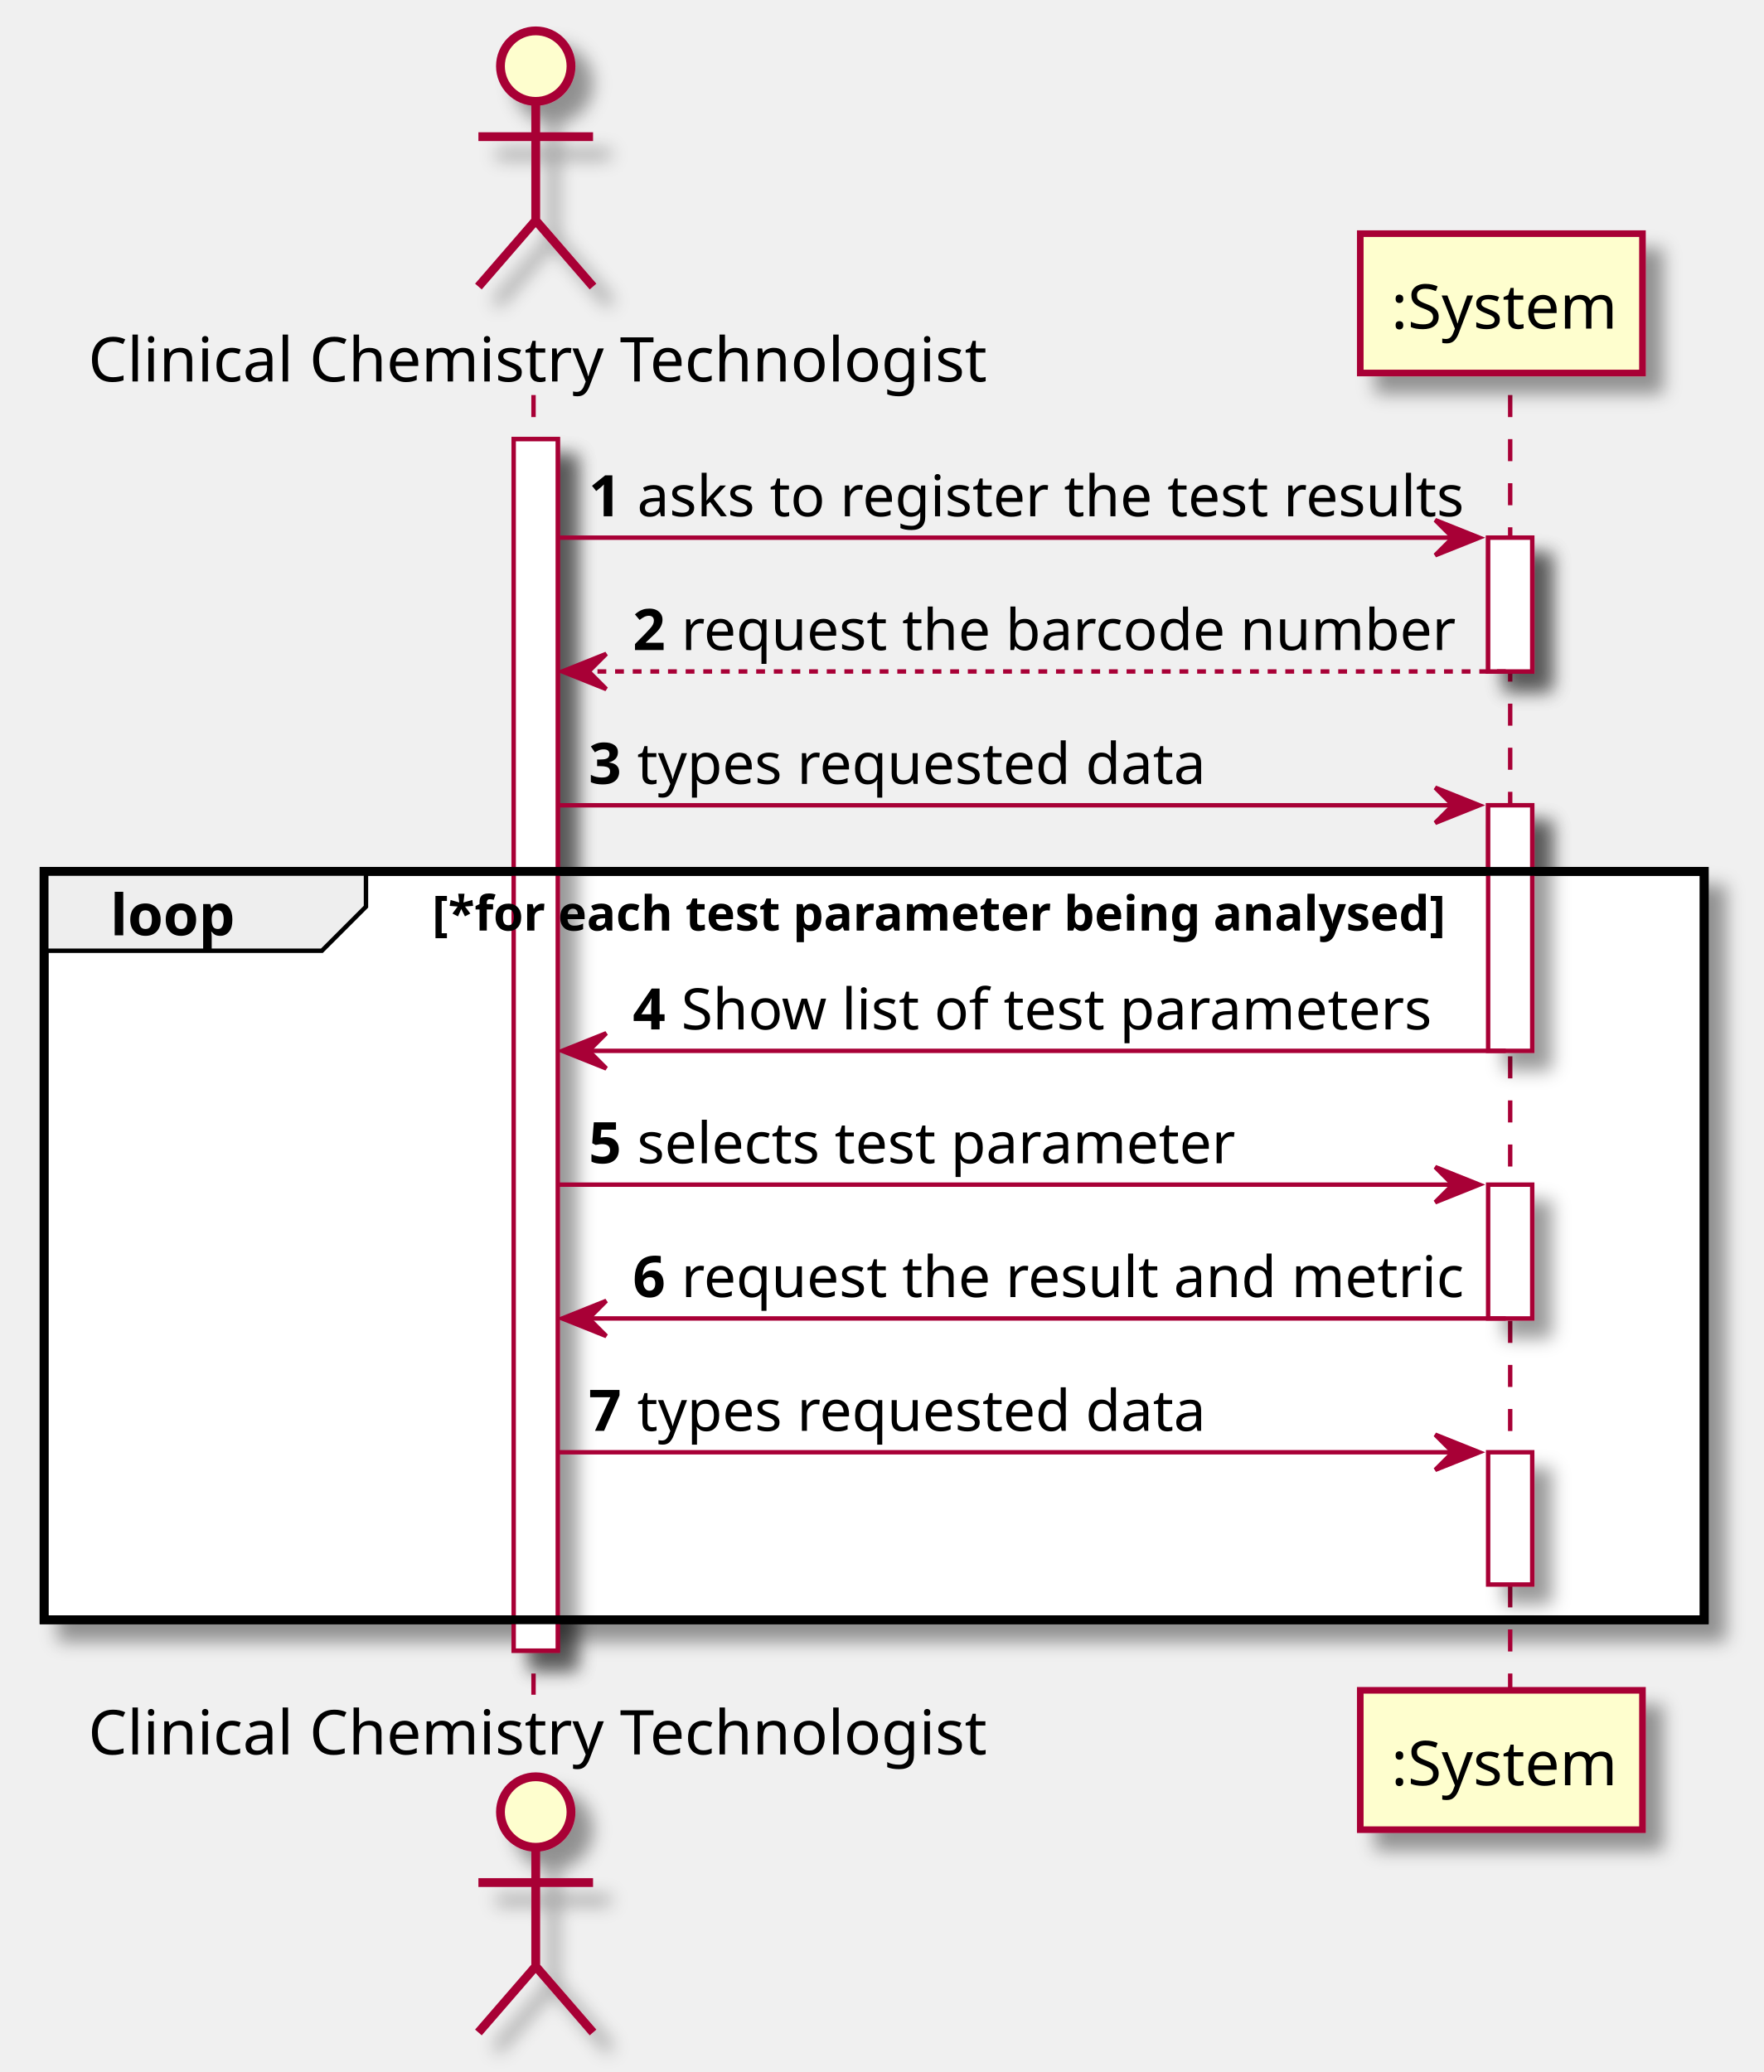
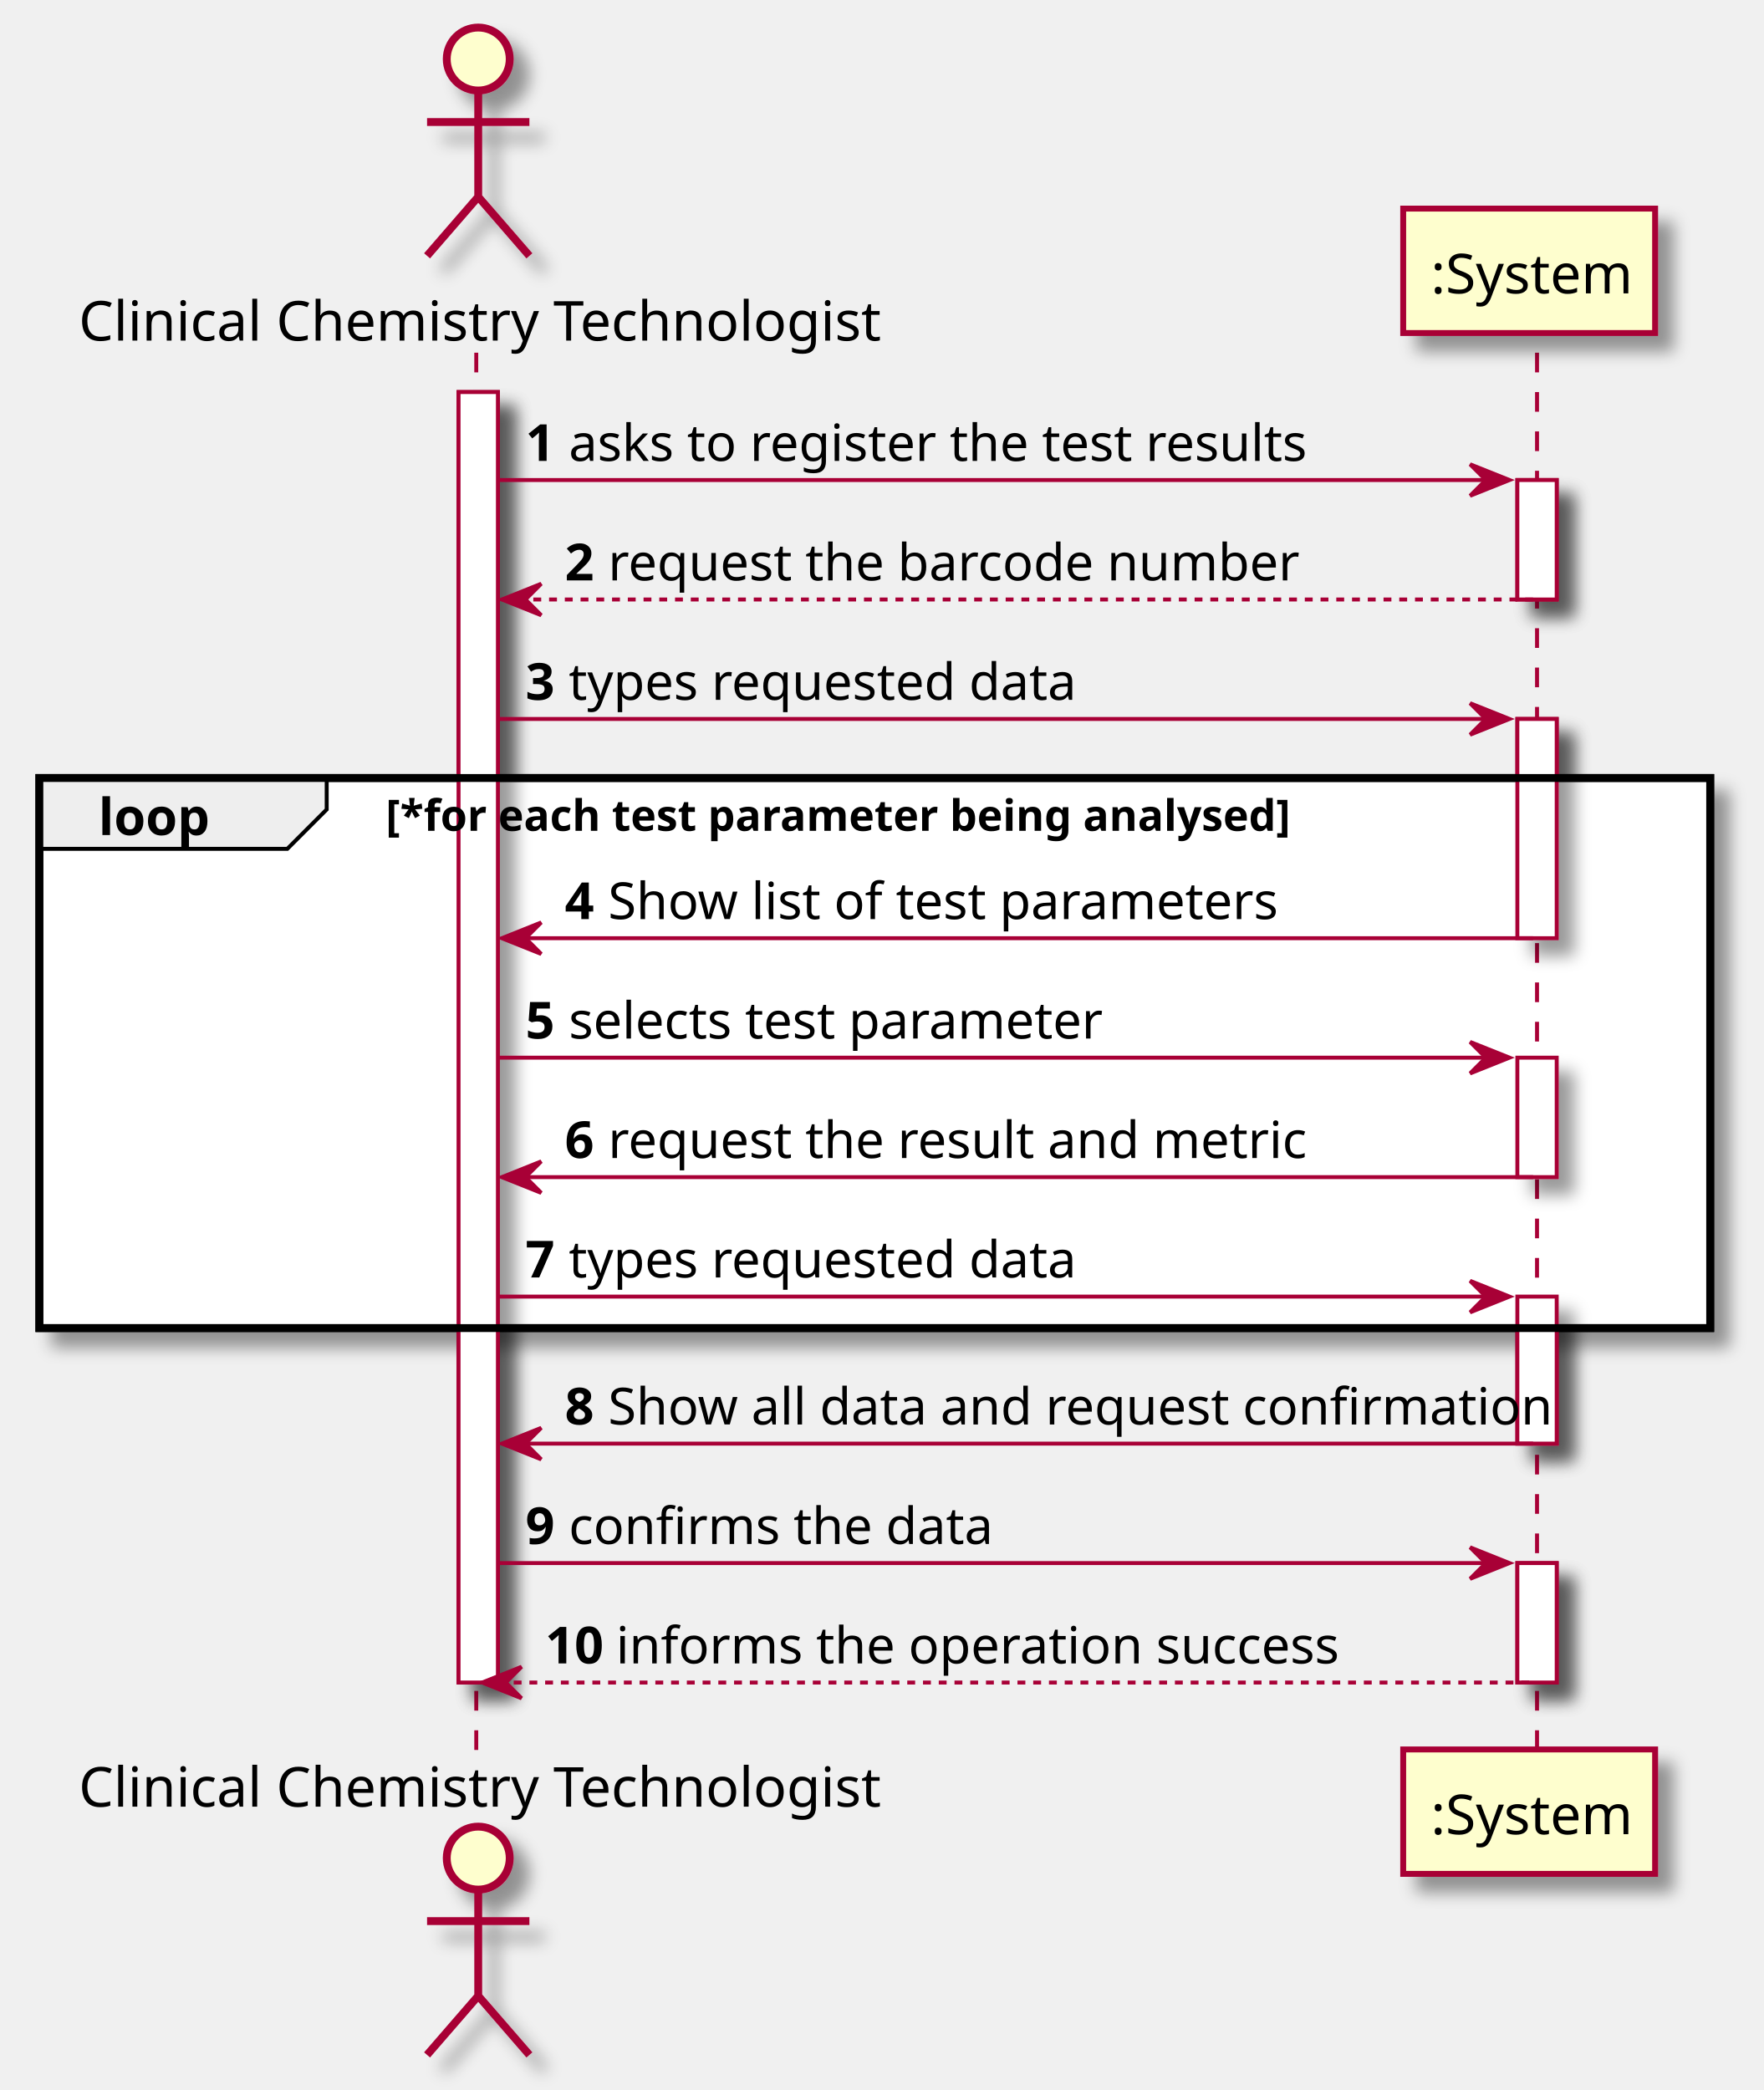
- <svg xmlns="http://www.w3.org/2000/svg" contentScriptType="application/ecmascript" contentStyleType="text/css" height="470px" preserveAspectRatio="none" style="width:400px;height:470px;" version="1.1" viewBox="0 0 400 470" width="400px" zoomAndPan="magnify">
+ <svg xmlns="http://www.w3.org/2000/svg" contentScriptType="application/ecmascript" contentStyleType="text/css" height="531px" preserveAspectRatio="none" style="width:448px;height:531px;" version="1.1" viewBox="0 0 448 531" width="448px" zoomAndPan="magnify">
  <defs>
-     <filter height="300%" id="f9da4q5nn13ma" width="300%" x="-1" y="-1">
+     <filter height="300%" id="ftupsdna8cg0l" width="300%" x="-1" y="-1">
      <feGaussianBlur result="blurOut" stdDeviation="2.0" />
      <feColorMatrix in="blurOut" result="blurOut2" type="matrix" values="0 0 0 0 0 0 0 0 0 0 0 0 0 0 0 0 0 0 .4 0" />
      <feOffset dx="4.0" dy="4.0" in="blurOut2" result="blurOut3" />
      <feBlend in="SourceGraphic" in2="blurOut3" mode="normal" />
    </filter>
  </defs>
  <g>
-     <rect fill="#FFFFFF" filter="url(#f9da4q5nn13ma)" height="274.812" style="stroke:#A80036;stroke-width:1.0;" width="10" x="116.5" y="99.609" />
-     <rect fill="#FFFFFF" filter="url(#f9da4q5nn13ma)" height="30.352" style="stroke:#A80036;stroke-width:1.0;" width="10" x="337.5" y="121.961" />
-     <rect fill="#FFFFFF" filter="url(#f9da4q5nn13ma)" height="55.703" style="stroke:#A80036;stroke-width:1.0;" width="10" x="337.5" y="182.664" />
-     <rect fill="#FFFFFF" filter="url(#f9da4q5nn13ma)" height="30.352" style="stroke:#A80036;stroke-width:1.0;" width="10" x="337.5" y="268.719" />
-     <rect fill="#FFFFFF" filter="url(#f9da4q5nn13ma)" height="30" style="stroke:#A80036;stroke-width:1.0;" width="10" x="337.5" y="329.422" />
-     <rect fill="#FFFFFF" filter="url(#f9da4q5nn13ma)" height="169.758" style="stroke:#000000;stroke-width:2.0;" width="376.5" x="10" y="197.664" />
-     <line style="stroke:#A80036;stroke-width:1.0;stroke-dasharray:5.0,5.0;" x1="121" x2="121" y1="89.609" y2="384.422" />
-     <line style="stroke:#A80036;stroke-width:1.0;stroke-dasharray:5.0,5.0;" x1="342.5" x2="342.5" y1="89.609" y2="384.422" />
+     <rect fill="#FFFFFF" filter="url(#ftupsdna8cg0l)" height="327.867" style="stroke:#A80036;stroke-width:1.0;" width="10" x="116.5" y="99.609" />
+     <rect fill="#FFFFFF" filter="url(#ftupsdna8cg0l)" height="30.352" style="stroke:#A80036;stroke-width:1.0;" width="10" x="385.5" y="121.961" />
+     <rect fill="#FFFFFF" filter="url(#ftupsdna8cg0l)" height="55.703" style="stroke:#A80036;stroke-width:1.0;" width="10" x="385.5" y="182.664" />
+     <rect fill="#FFFFFF" filter="url(#ftupsdna8cg0l)" height="30.352" style="stroke:#A80036;stroke-width:1.0;" width="10" x="385.5" y="268.719" />
+     <rect fill="#FFFFFF" filter="url(#ftupsdna8cg0l)" height="37.352" style="stroke:#A80036;stroke-width:1.0;" width="10" x="385.5" y="329.422" />
+     <rect fill="#FFFFFF" filter="url(#ftupsdna8cg0l)" height="30.352" style="stroke:#A80036;stroke-width:1.0;" width="10" x="385.5" y="397.125" />
+     <rect fill="#FFFFFF" filter="url(#ftupsdna8cg0l)" height="139.758" style="stroke:#000000;stroke-width:2.0;" width="424.5" x="10" y="197.664" />
+     <line style="stroke:#A80036;stroke-width:1.0;stroke-dasharray:5.0,5.0;" x1="121" x2="121" y1="89.609" y2="445.477" />
+     <line style="stroke:#A80036;stroke-width:1.0;stroke-dasharray:5.0,5.0;" x1="390.5" x2="390.5" y1="89.609" y2="445.477" />
    <text fill="#000000" font-family="sans-serif" font-size="14" lengthAdjust="spacing" textLength="197" x="20" y="86.533">Clinical Chemistry Technologist</text>
-     <ellipse cx="121.5" cy="15" fill="#FEFECE" filter="url(#f9da4q5nn13ma)" rx="8" ry="8" style="stroke:#A80036;stroke-width:2.0;" />
-     <path d="M121.5,23 L121.5,50 M108.5,31 L134.5,31 M121.5,50 L108.5,65 M121.5,50 L134.5,65 " fill="none" filter="url(#f9da4q5nn13ma)" style="stroke:#A80036;stroke-width:2.0;" />
-     <text fill="#000000" font-family="sans-serif" font-size="14" lengthAdjust="spacing" textLength="197" x="20" y="397.955">Clinical Chemistry Technologist</text>
-     <ellipse cx="121.5" cy="411.031" fill="#FEFECE" filter="url(#f9da4q5nn13ma)" rx="8" ry="8" style="stroke:#A80036;stroke-width:2.0;" />
-     <path d="M121.5,419.031 L121.5,446.031 M108.5,427.031 L134.5,427.031 M121.5,446.031 L108.5,461.031 M121.5,446.031 L134.5,461.031 " fill="none" filter="url(#f9da4q5nn13ma)" style="stroke:#A80036;stroke-width:2.0;" />
-     <rect fill="#FEFECE" filter="url(#f9da4q5nn13ma)" height="31.609" style="stroke:#A80036;stroke-width:1.5;" width="64" x="308.5" y="53" />
-     <text fill="#000000" font-family="sans-serif" font-size="14" lengthAdjust="spacing" textLength="50" x="315.5" y="74.533">:System</text>
-     <rect fill="#FEFECE" filter="url(#f9da4q5nn13ma)" height="31.609" style="stroke:#A80036;stroke-width:1.5;" width="64" x="308.5" y="383.422" />
-     <text fill="#000000" font-family="sans-serif" font-size="14" lengthAdjust="spacing" textLength="50" x="315.5" y="404.955">:System</text>
-     <rect fill="#FFFFFF" filter="url(#f9da4q5nn13ma)" height="274.812" style="stroke:#A80036;stroke-width:1.0;" width="10" x="116.5" y="99.609" />
-     <rect fill="#FFFFFF" filter="url(#f9da4q5nn13ma)" height="30.352" style="stroke:#A80036;stroke-width:1.0;" width="10" x="337.5" y="121.961" />
-     <rect fill="#FFFFFF" filter="url(#f9da4q5nn13ma)" height="55.703" style="stroke:#A80036;stroke-width:1.0;" width="10" x="337.5" y="182.664" />
-     <rect fill="#FFFFFF" filter="url(#f9da4q5nn13ma)" height="30.352" style="stroke:#A80036;stroke-width:1.0;" width="10" x="337.5" y="268.719" />
-     <rect fill="#FFFFFF" filter="url(#f9da4q5nn13ma)" height="30" style="stroke:#A80036;stroke-width:1.0;" width="10" x="337.5" y="329.422" />
-     <polygon fill="#A80036" points="325.5,117.961,335.5,121.961,325.5,125.961,329.5,121.961" style="stroke:#A80036;stroke-width:1.0;" />
-     <line style="stroke:#A80036;stroke-width:1.0;" x1="126.5" x2="331.5" y1="121.961" y2="121.961" />
+     <ellipse cx="121.5" cy="15" fill="#FEFECE" filter="url(#ftupsdna8cg0l)" rx="8" ry="8" style="stroke:#A80036;stroke-width:2.0;" />
+     <path d="M121.5,23 L121.5,50 M108.5,31 L134.5,31 M121.5,50 L108.5,65 M121.5,50 L134.5,65 " fill="none" filter="url(#ftupsdna8cg0l)" style="stroke:#A80036;stroke-width:2.0;" />
+     <text fill="#000000" font-family="sans-serif" font-size="14" lengthAdjust="spacing" textLength="197" x="20" y="459.01">Clinical Chemistry Technologist</text>
+     <ellipse cx="121.5" cy="472.086" fill="#FEFECE" filter="url(#ftupsdna8cg0l)" rx="8" ry="8" style="stroke:#A80036;stroke-width:2.0;" />
+     <path d="M121.5,480.086 L121.5,507.086 M108.5,488.086 L134.5,488.086 M121.5,507.086 L108.5,522.086 M121.5,507.086 L134.5,522.086 " fill="none" filter="url(#ftupsdna8cg0l)" style="stroke:#A80036;stroke-width:2.0;" />
+     <rect fill="#FEFECE" filter="url(#ftupsdna8cg0l)" height="31.609" style="stroke:#A80036;stroke-width:1.5;" width="64" x="356.5" y="53" />
+     <text fill="#000000" font-family="sans-serif" font-size="14" lengthAdjust="spacing" textLength="50" x="363.5" y="74.533">:System</text>
+     <rect fill="#FEFECE" filter="url(#ftupsdna8cg0l)" height="31.609" style="stroke:#A80036;stroke-width:1.5;" width="64" x="356.5" y="444.477" />
+     <text fill="#000000" font-family="sans-serif" font-size="14" lengthAdjust="spacing" textLength="50" x="363.5" y="466.01">:System</text>
+     <rect fill="#FFFFFF" filter="url(#ftupsdna8cg0l)" height="327.867" style="stroke:#A80036;stroke-width:1.0;" width="10" x="116.5" y="99.609" />
+     <rect fill="#FFFFFF" filter="url(#ftupsdna8cg0l)" height="30.352" style="stroke:#A80036;stroke-width:1.0;" width="10" x="385.5" y="121.961" />
+     <rect fill="#FFFFFF" filter="url(#ftupsdna8cg0l)" height="55.703" style="stroke:#A80036;stroke-width:1.0;" width="10" x="385.5" y="182.664" />
+     <rect fill="#FFFFFF" filter="url(#ftupsdna8cg0l)" height="30.352" style="stroke:#A80036;stroke-width:1.0;" width="10" x="385.5" y="268.719" />
+     <rect fill="#FFFFFF" filter="url(#ftupsdna8cg0l)" height="37.352" style="stroke:#A80036;stroke-width:1.0;" width="10" x="385.5" y="329.422" />
+     <rect fill="#FFFFFF" filter="url(#ftupsdna8cg0l)" height="30.352" style="stroke:#A80036;stroke-width:1.0;" width="10" x="385.5" y="397.125" />
+     <polygon fill="#A80036" points="373.5,117.961,383.5,121.961,373.5,125.961,377.5,121.961" style="stroke:#A80036;stroke-width:1.0;" />
+     <line style="stroke:#A80036;stroke-width:1.0;" x1="126.5" x2="379.5" y1="121.961" y2="121.961" />
    <text fill="#000000" font-family="sans-serif" font-size="13" font-weight="bold" lengthAdjust="spacing" textLength="7" x="133.5" y="117.105">1</text>
    <text fill="#000000" font-family="sans-serif" font-size="13" lengthAdjust="spacing" textLength="181" x="144.5" y="117.105">asks to register the test results</text>
    <polygon fill="#A80036" points="137.5,148.312,127.5,152.312,137.5,156.312,133.5,152.312" style="stroke:#A80036;stroke-width:1.0;" />
-     <line style="stroke:#A80036;stroke-width:1.0;stroke-dasharray:2.0,2.0;" x1="131.5" x2="341.5" y1="152.312" y2="152.312" />
+     <line style="stroke:#A80036;stroke-width:1.0;stroke-dasharray:2.0,2.0;" x1="131.5" x2="389.5" y1="152.312" y2="152.312" />
    <text fill="#000000" font-family="sans-serif" font-size="13" font-weight="bold" lengthAdjust="spacing" textLength="7" x="143.5" y="147.456">2</text>
    <text fill="#000000" font-family="sans-serif" font-size="13" lengthAdjust="spacing" textLength="162" x="154.5" y="147.456">request the barcode number</text>
-     <polygon fill="#A80036" points="325.5,178.664,335.5,182.664,325.5,186.664,329.5,182.664" style="stroke:#A80036;stroke-width:1.0;" />
-     <line style="stroke:#A80036;stroke-width:1.0;" x1="126.5" x2="331.5" y1="182.664" y2="182.664" />
+     <polygon fill="#A80036" points="373.5,178.664,383.5,182.664,373.5,186.664,377.5,182.664" style="stroke:#A80036;stroke-width:1.0;" />
+     <line style="stroke:#A80036;stroke-width:1.0;" x1="126.5" x2="379.5" y1="182.664" y2="182.664" />
    <text fill="#000000" font-family="sans-serif" font-size="13" font-weight="bold" lengthAdjust="spacing" textLength="7" x="133.5" y="177.808">3</text>
    <text fill="#000000" font-family="sans-serif" font-size="13" lengthAdjust="spacing" textLength="122" x="144.5" y="177.808">types requested data</text>
    <path d="M10,197.664 L83,197.664 L83,205.664 L73,215.664 L10,215.664 L10,197.664 " fill="#EEEEEE" style="stroke:#000000;stroke-width:1.0;" />
-     <rect fill="none" height="169.758" style="stroke:#000000;stroke-width:2.0;" width="376.5" x="10" y="197.664" />
+     <rect fill="none" height="139.758" style="stroke:#000000;stroke-width:2.0;" width="424.5" x="10" y="197.664" />
    <text fill="#000000" font-family="sans-serif" font-size="13" font-weight="bold" lengthAdjust="spacing" textLength="28" x="25" y="212.159">loop</text>
    <text fill="#000000" font-family="sans-serif" font-size="11" font-weight="bold" lengthAdjust="spacing" textLength="229" x="98" y="211.083">[*for each test parameter being analysed]</text>
    <polygon fill="#A80036" points="137.5,234.367,127.5,238.367,137.5,242.367,133.5,238.367" style="stroke:#A80036;stroke-width:1.0;" />
-     <line style="stroke:#A80036;stroke-width:1.0;" x1="131.5" x2="341.5" y1="238.367" y2="238.367" />
+     <line style="stroke:#A80036;stroke-width:1.0;" x1="131.5" x2="389.5" y1="238.367" y2="238.367" />
    <text fill="#000000" font-family="sans-serif" font-size="13" font-weight="bold" lengthAdjust="spacing" textLength="7" x="143.5" y="233.511">4</text>
    <text fill="#000000" font-family="sans-serif" font-size="13" lengthAdjust="spacing" textLength="162" x="154.5" y="233.511">Show list of test parameters</text>
-     <polygon fill="#A80036" points="325.5,264.719,335.5,268.719,325.5,272.719,329.5,268.719" style="stroke:#A80036;stroke-width:1.0;" />
-     <line style="stroke:#A80036;stroke-width:1.0;" x1="126.5" x2="331.5" y1="268.719" y2="268.719" />
+     <polygon fill="#A80036" points="373.5,264.719,383.5,268.719,373.5,272.719,377.5,268.719" style="stroke:#A80036;stroke-width:1.0;" />
+     <line style="stroke:#A80036;stroke-width:1.0;" x1="126.5" x2="379.5" y1="268.719" y2="268.719" />
    <text fill="#000000" font-family="sans-serif" font-size="13" font-weight="bold" lengthAdjust="spacing" textLength="7" x="133.5" y="263.862">5</text>
    <text fill="#000000" font-family="sans-serif" font-size="13" lengthAdjust="spacing" textLength="130" x="144.5" y="263.862">selects test parameter</text>
    <polygon fill="#A80036" points="137.5,295.07,127.5,299.07,137.5,303.07,133.5,299.07" style="stroke:#A80036;stroke-width:1.0;" />
-     <line style="stroke:#A80036;stroke-width:1.0;" x1="131.5" x2="341.5" y1="299.07" y2="299.07" />
+     <line style="stroke:#A80036;stroke-width:1.0;" x1="131.5" x2="389.5" y1="299.07" y2="299.07" />
    <text fill="#000000" font-family="sans-serif" font-size="13" font-weight="bold" lengthAdjust="spacing" textLength="7" x="143.5" y="294.214">6</text>
    <text fill="#000000" font-family="sans-serif" font-size="13" lengthAdjust="spacing" textLength="166" x="154.5" y="294.214">request the result and metric</text>
-     <polygon fill="#A80036" points="325.5,325.422,335.5,329.422,325.5,333.422,329.5,329.422" style="stroke:#A80036;stroke-width:1.0;" />
-     <line style="stroke:#A80036;stroke-width:1.0;" x1="126.5" x2="331.5" y1="329.422" y2="329.422" />
+     <polygon fill="#A80036" points="373.5,325.422,383.5,329.422,373.5,333.422,377.5,329.422" style="stroke:#A80036;stroke-width:1.0;" />
+     <line style="stroke:#A80036;stroke-width:1.0;" x1="126.5" x2="379.5" y1="329.422" y2="329.422" />
    <text fill="#000000" font-family="sans-serif" font-size="13" font-weight="bold" lengthAdjust="spacing" textLength="7" x="133.5" y="324.565">7</text>
    <text fill="#000000" font-family="sans-serif" font-size="13" lengthAdjust="spacing" textLength="122" x="144.5" y="324.565">types requested data</text>
+     <polygon fill="#A80036" points="137.5,362.773,127.5,366.773,137.5,370.773,133.5,366.773" style="stroke:#A80036;stroke-width:1.0;" />
+     <line style="stroke:#A80036;stroke-width:1.0;" x1="131.5" x2="389.5" y1="366.773" y2="366.773" />
+     <text fill="#000000" font-family="sans-serif" font-size="13" font-weight="bold" lengthAdjust="spacing" textLength="7" x="143.5" y="361.917">8</text>
+     <text fill="#000000" font-family="sans-serif" font-size="13" lengthAdjust="spacing" textLength="224" x="154.5" y="361.917">Show all data and request confirmation</text>
+     <polygon fill="#A80036" points="373.5,393.125,383.5,397.125,373.5,401.125,377.5,397.125" style="stroke:#A80036;stroke-width:1.0;" />
+     <line style="stroke:#A80036;stroke-width:1.0;" x1="126.5" x2="379.5" y1="397.125" y2="397.125" />
+     <text fill="#000000" font-family="sans-serif" font-size="13" font-weight="bold" lengthAdjust="spacing" textLength="7" x="133.5" y="392.269">9</text>
+     <text fill="#000000" font-family="sans-serif" font-size="13" lengthAdjust="spacing" textLength="100" x="144.5" y="392.269">confirms the data</text>
+     <polygon fill="#A80036" points="132.5,423.477,122.5,427.477,132.5,431.477,128.5,427.477" style="stroke:#A80036;stroke-width:1.0;" />
+     <line style="stroke:#A80036;stroke-width:1.0;stroke-dasharray:2.0,2.0;" x1="126.5" x2="389.5" y1="427.477" y2="427.477" />
+     <text fill="#000000" font-family="sans-serif" font-size="13" font-weight="bold" lengthAdjust="spacing" textLength="14" x="138.5" y="422.62">10</text>
+     <text fill="#000000" font-family="sans-serif" font-size="13" lengthAdjust="spacing" textLength="174" x="156.5" y="422.62">informs the operation success</text>
  </g>
</svg>
